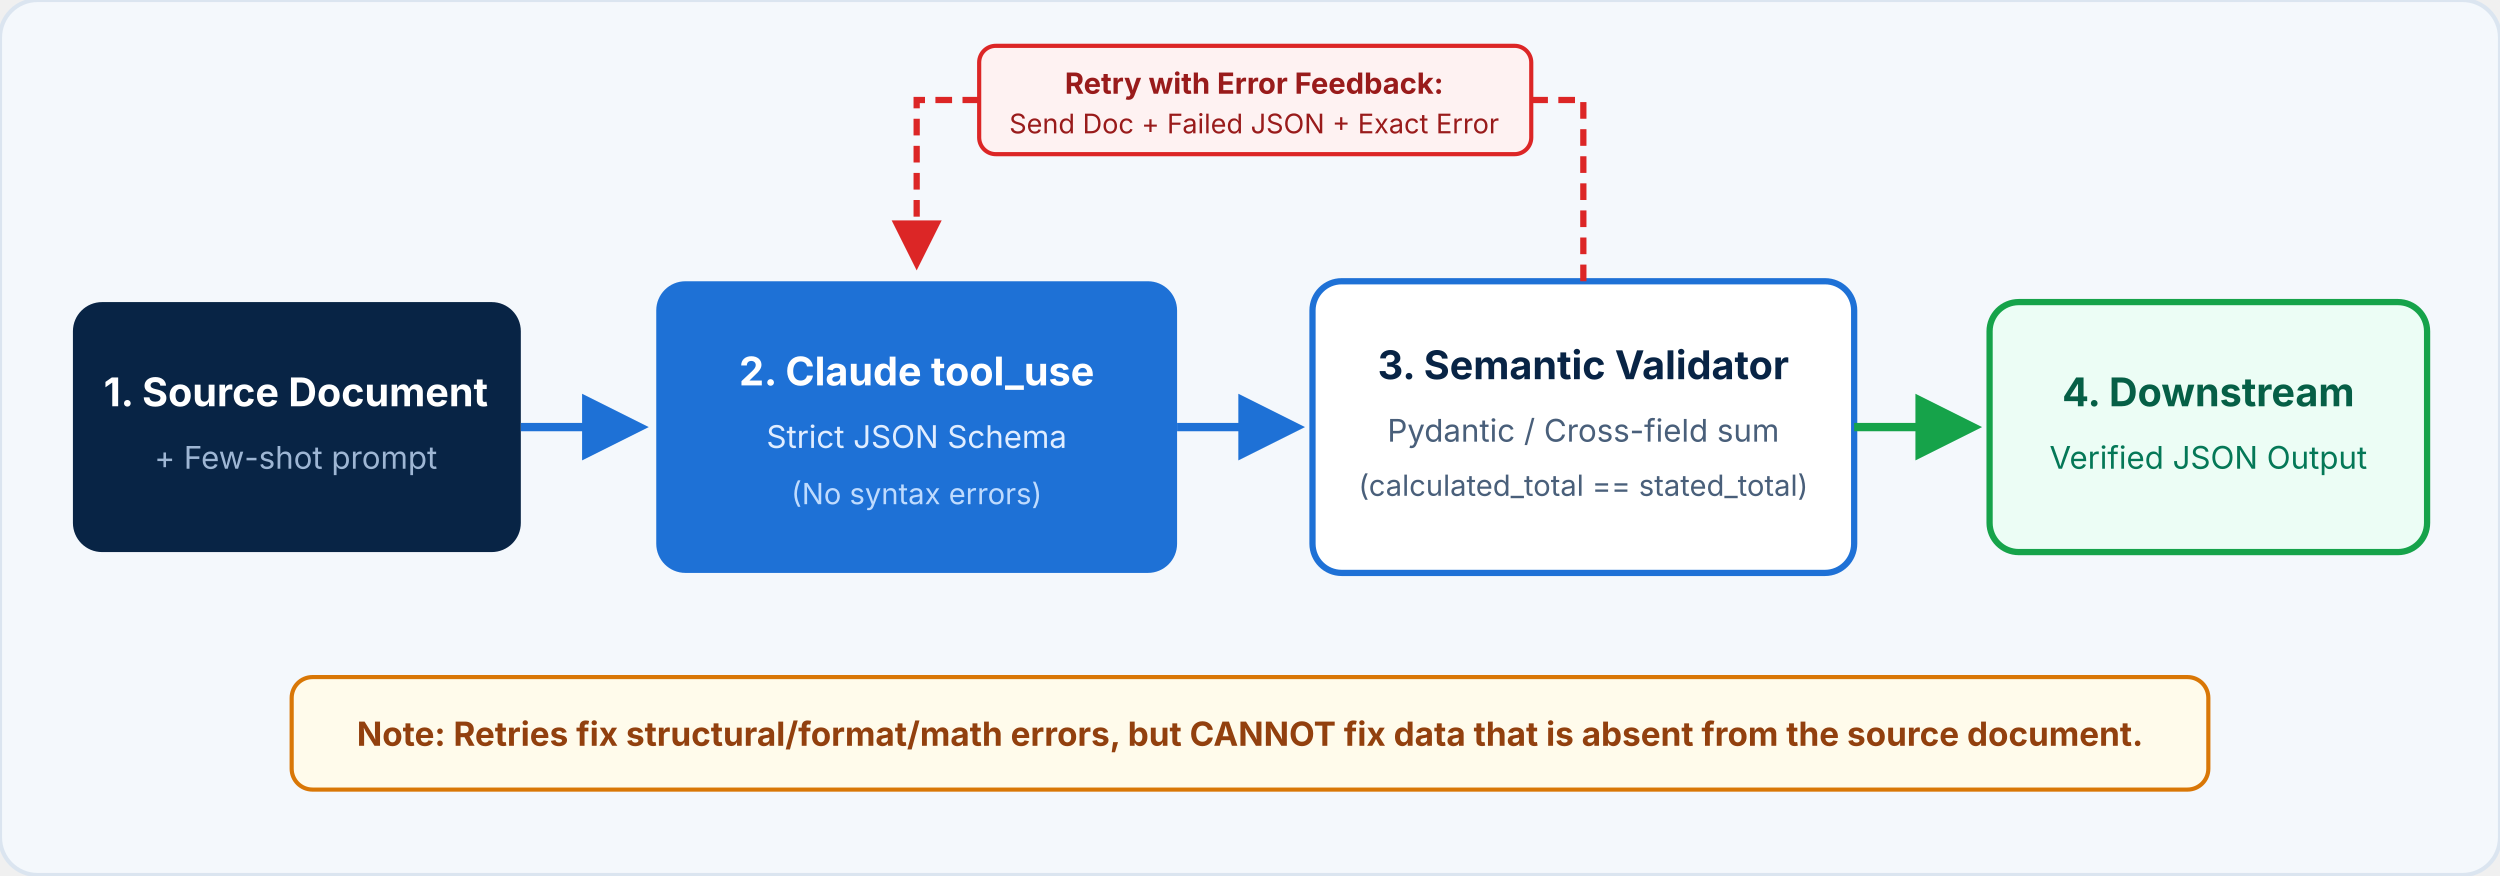
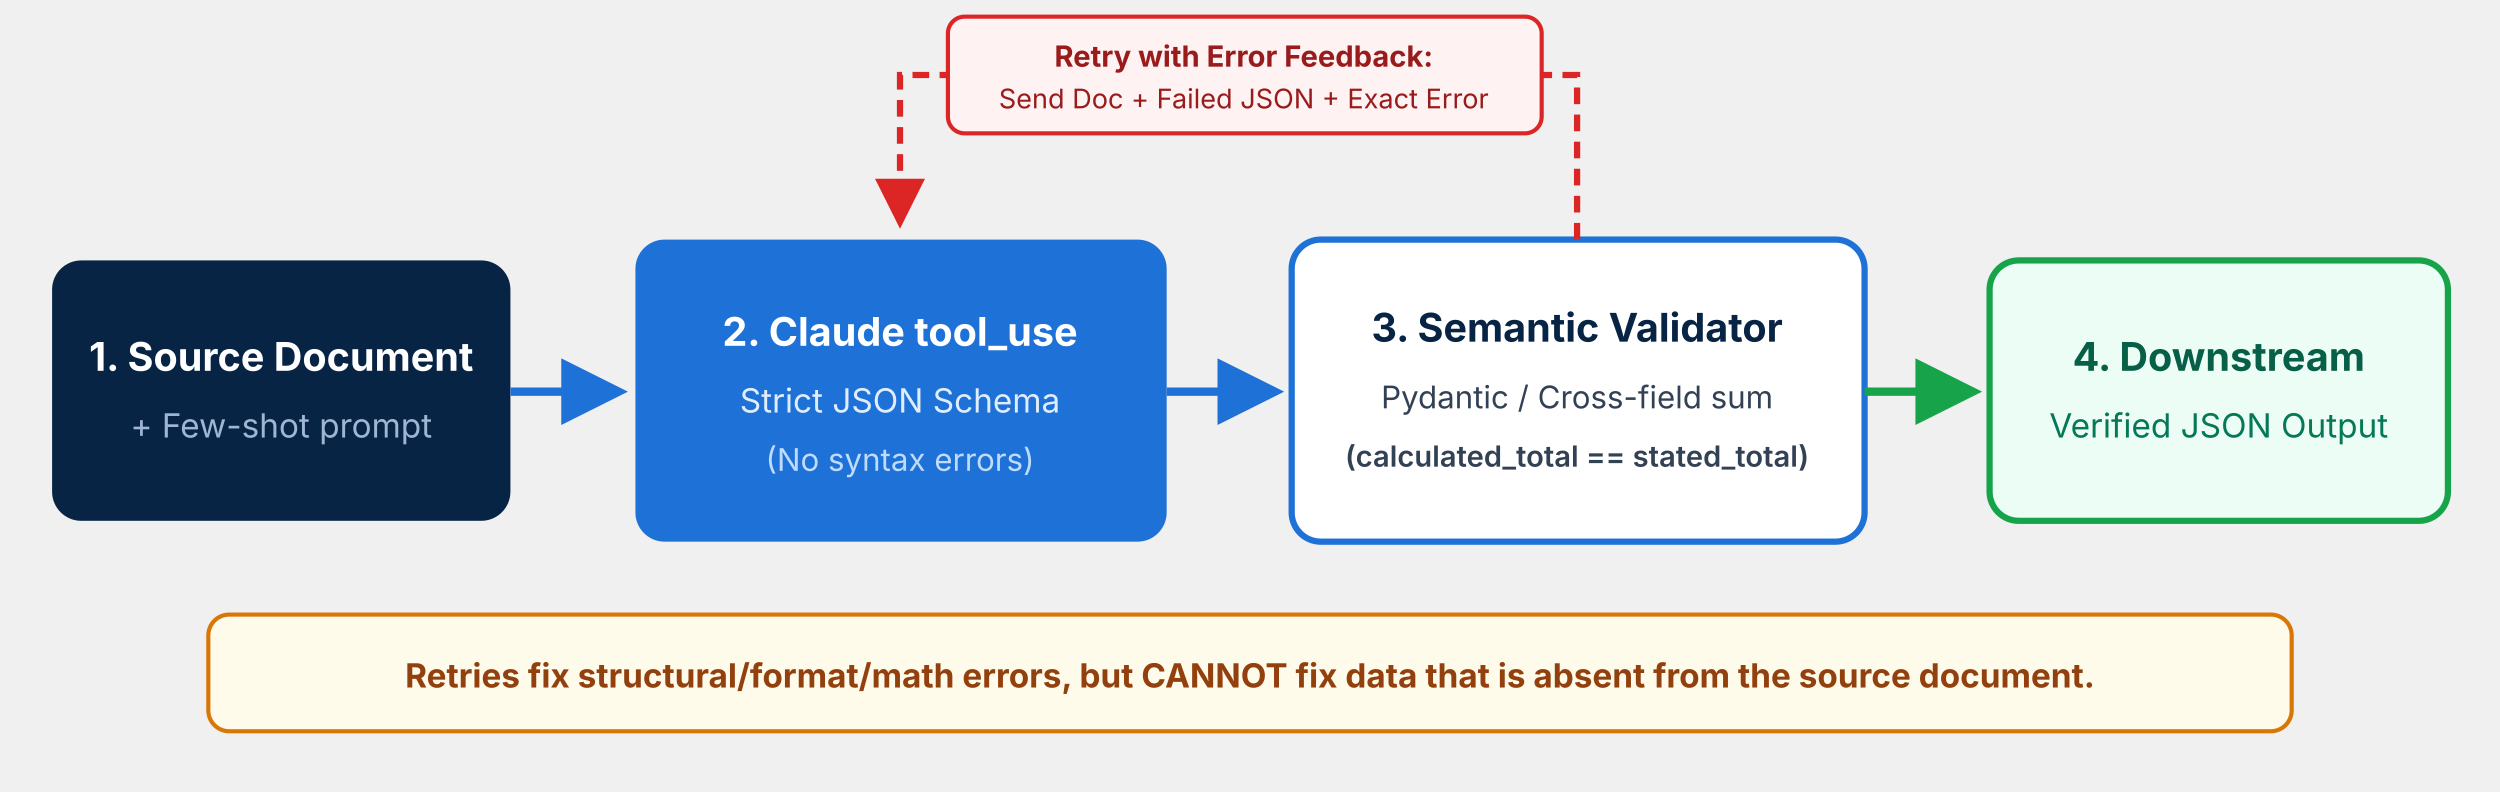
- <svg xmlns="http://www.w3.org/2000/svg" viewBox="0 0 1200 420" width="1200" height="420" role="img" aria-label="Validation and Retry Feedback Loop Architecture">
+ <svg xmlns="http://www.w3.org/2000/svg" viewBox="0 0 1200 380" width="1200" height="380" role="img" aria-label="Validation and Retry Feedback Loop Architecture">
  <defs>
    <marker id="arr-b" viewBox="0 0 10 10" refX="8" refY="5" markerWidth="8" markerHeight="8" orient="auto-start-reverse">
      <path d="M 0 0 L 10 5 L 0 10 z" fill="#1e71d6" />
    </marker>
    <marker id="arr-r" viewBox="0 0 10 10" refX="8" refY="5" markerWidth="8" markerHeight="8" orient="auto-start-reverse">
      <path d="M 0 0 L 10 5 L 0 10 z" fill="#dc2626" />
    </marker>
    <marker id="arr-g" viewBox="0 0 10 10" refX="8" refY="5" markerWidth="8" markerHeight="8" orient="auto-start-reverse">
      <path d="M 0 0 L 10 5 L 0 10 z" fill="#16a34a" />
    </marker>
  </defs>
-   <rect width="1200" height="420" rx="18" fill="#f4f8fc" stroke="#dbe5f0" stroke-width="2" />
-   <rect x="35" y="145" width="215" height="120" rx="14" fill="#082445" />
-   <text x="142" y="195" text-anchor="middle" fill="#ffffff" font-family="Inter, system-ui, sans-serif" font-size="19" font-weight="700">1. Source Document</text>
-   <text x="142" y="225" text-anchor="middle" fill="#9eb6d4" font-family="Inter, system-ui, sans-serif" font-size="15">+ Few-shot prompt</text>
-   <line x1="250" y1="205" x2="305" y2="205" stroke="#1e71d6" stroke-width="4" marker-end="url(#arr-b)" />
-   <rect x="315" y="135" width="250" height="140" rx="14" fill="#1e71d6" />
-   <text x="440" y="185" text-anchor="middle" fill="#ffffff" font-family="Inter, system-ui, sans-serif" font-size="19" font-weight="700">2. Claude tool_use</text>
-   <text x="440" y="215" text-anchor="middle" fill="#e0edff" font-family="Inter, system-ui, sans-serif" font-size="15">Strict JSON Schema</text>
-   <text x="440" y="242" text-anchor="middle" fill="#bfdbfe" font-family="Inter, system-ui, sans-serif" font-size="14">(No syntax errors)</text>
-   <line x1="565" y1="205" x2="620" y2="205" stroke="#1e71d6" stroke-width="4" marker-end="url(#arr-b)" />
-   <rect x="630" y="135" width="260" height="140" rx="14" fill="#ffffff" stroke="#1e71d6" stroke-width="3" />
-   <text x="760" y="182" text-anchor="middle" fill="#082445" font-family="Inter, system-ui, sans-serif" font-size="19" font-weight="700">3. Semantic Validator</text>
-   <text x="760" y="212" text-anchor="middle" fill="#495f7a" font-family="Inter, system-ui, sans-serif" font-size="15">Pydantic / Cross-field sum</text>
-   <text x="760" y="238" text-anchor="middle" fill="#495f7a" font-family="Inter, system-ui, sans-serif" font-size="14">(calculated_total == stated_total)</text>
-   <path d="M 760 135 V 48 H 440 V 125" fill="none" stroke="#dc2626" stroke-width="3" stroke-dasharray="8 5" marker-end="url(#arr-r)" />
-   <rect x="470" y="22" width="265" height="52" rx="8" fill="#fef2f2" stroke="#dc2626" stroke-width="2" />
-   <text x="602" y="45" text-anchor="middle" fill="#991b1b" font-family="Inter, system-ui, sans-serif" font-size="14" font-weight="700">Retry with Error Feedback:</text>
-   <text x="602" y="64" text-anchor="middle" fill="#991b1b" font-family="Inter, system-ui, sans-serif" font-size="13">Send Doc + Failed JSON + Exact Error</text>
-   <line x1="890" y1="205" x2="945" y2="205" stroke="#16a34a" stroke-width="4" marker-end="url(#arr-g)" />
-   <rect x="955" y="145" width="210" height="120" rx="14" fill="#ecfdf5" stroke="#16a34a" stroke-width="3" />
-   <text x="1060" y="195" text-anchor="middle" fill="#065f46" font-family="Inter, system-ui, sans-serif" font-size="19" font-weight="700">4. Downstream</text>
-   <text x="1060" y="225" text-anchor="middle" fill="#047857" font-family="Inter, system-ui, sans-serif" font-size="15">Verified JSON Output</text>
-   <rect x="140" y="325" width="920" height="54" rx="10" fill="#fffbeb" stroke="#d97706" stroke-width="2" />
-   <text x="600" y="358" text-anchor="middle" fill="#92400e" font-family="Inter, system-ui, sans-serif" font-size="16" font-weight="700">Note: Retries fix structural/format/math errors, but CANNOT fix data that is absent from the source document.</text>
+   <rect x="25" y="125" width="220" height="125" rx="14" fill="#082445" />
+   <text x="135" y="178" text-anchor="middle" fill="#ffffff" font-family="Inter, system-ui, sans-serif" font-size="19" font-weight="700">1. Source Document</text>
+   <text x="135" y="210" text-anchor="middle" fill="#9eb6d4" font-family="Inter, system-ui, sans-serif" font-size="16">+ Few-shot prompt</text>
+   <line x1="245" y1="188" x2="295" y2="188" stroke="#1e71d6" stroke-width="4" marker-end="url(#arr-b)" />
+   <rect x="305" y="115" width="255" height="145" rx="14" fill="#1e71d6" />
+   <text x="432" y="166" text-anchor="middle" fill="#ffffff" font-family="Inter, system-ui, sans-serif" font-size="19" font-weight="700">2. Claude tool_use</text>
+   <text x="432" y="198" text-anchor="middle" fill="#e0edff" font-family="Inter, system-ui, sans-serif" font-size="16">Strict JSON Schema</text>
+   <text x="432" y="226" text-anchor="middle" fill="#bfdbfe" font-family="Inter, system-ui, sans-serif" font-size="15">(No syntax errors)</text>
+   <line x1="560" y1="188" x2="610" y2="188" stroke="#1e71d6" stroke-width="4" marker-end="url(#arr-b)" />
+   <rect x="620" y="115" width="275" height="145" rx="14" fill="#ffffff" stroke="#1e71d6" stroke-width="3" />
+   <text x="757" y="164" text-anchor="middle" fill="#082445" font-family="Inter, system-ui, sans-serif" font-size="19" font-weight="700">3. Semantic Validator</text>
+   <text x="757" y="196" text-anchor="middle" fill="#334155" font-family="Inter, system-ui, sans-serif" font-size="15">Pydantic / Cross-field sum</text>
+   <text x="757" y="224" text-anchor="middle" fill="#334155" font-family="Inter, system-ui, sans-serif" font-size="14" font-weight="600">(calculated_total == stated_total)</text>
+   <path d="M 757 115 V 36 H 432 V 105" fill="none" stroke="#dc2626" stroke-width="3" stroke-dasharray="8 5" marker-end="url(#arr-r)" />
+   <rect x="455" y="8" width="285" height="56" rx="8" fill="#fef2f2" stroke="#dc2626" stroke-width="2" />
+   <text x="597" y="32" text-anchor="middle" fill="#991b1b" font-family="Inter, system-ui, sans-serif" font-size="14" font-weight="700">Retry with Error Feedback:</text>
+   <text x="597" y="52" text-anchor="middle" fill="#991b1b" font-family="Inter, system-ui, sans-serif" font-size="13">Send Doc + Failed JSON + Exact Error</text>
+   <line x1="895" y1="188" x2="945" y2="188" stroke="#16a34a" stroke-width="4" marker-end="url(#arr-g)" />
+   <rect x="955" y="125" width="220" height="125" rx="14" fill="#ecfdf5" stroke="#16a34a" stroke-width="3" />
+   <text x="1065" y="178" text-anchor="middle" fill="#065f46" font-family="Inter, system-ui, sans-serif" font-size="19" font-weight="700">4. Downstream</text>
+   <text x="1065" y="210" text-anchor="middle" fill="#047857" font-family="Inter, system-ui, sans-serif" font-size="16">Verified JSON Output</text>
+   <rect x="100" y="295" width="1000" height="56" rx="10" fill="#fffbeb" stroke="#d97706" stroke-width="2" />
+   <text x="600" y="330" text-anchor="middle" fill="#92400e" font-family="Inter, system-ui, sans-serif" font-size="16" font-weight="700">Retries fix structural/format/math errors, but CANNOT fix data that is absent from the source document.</text>
</svg>
